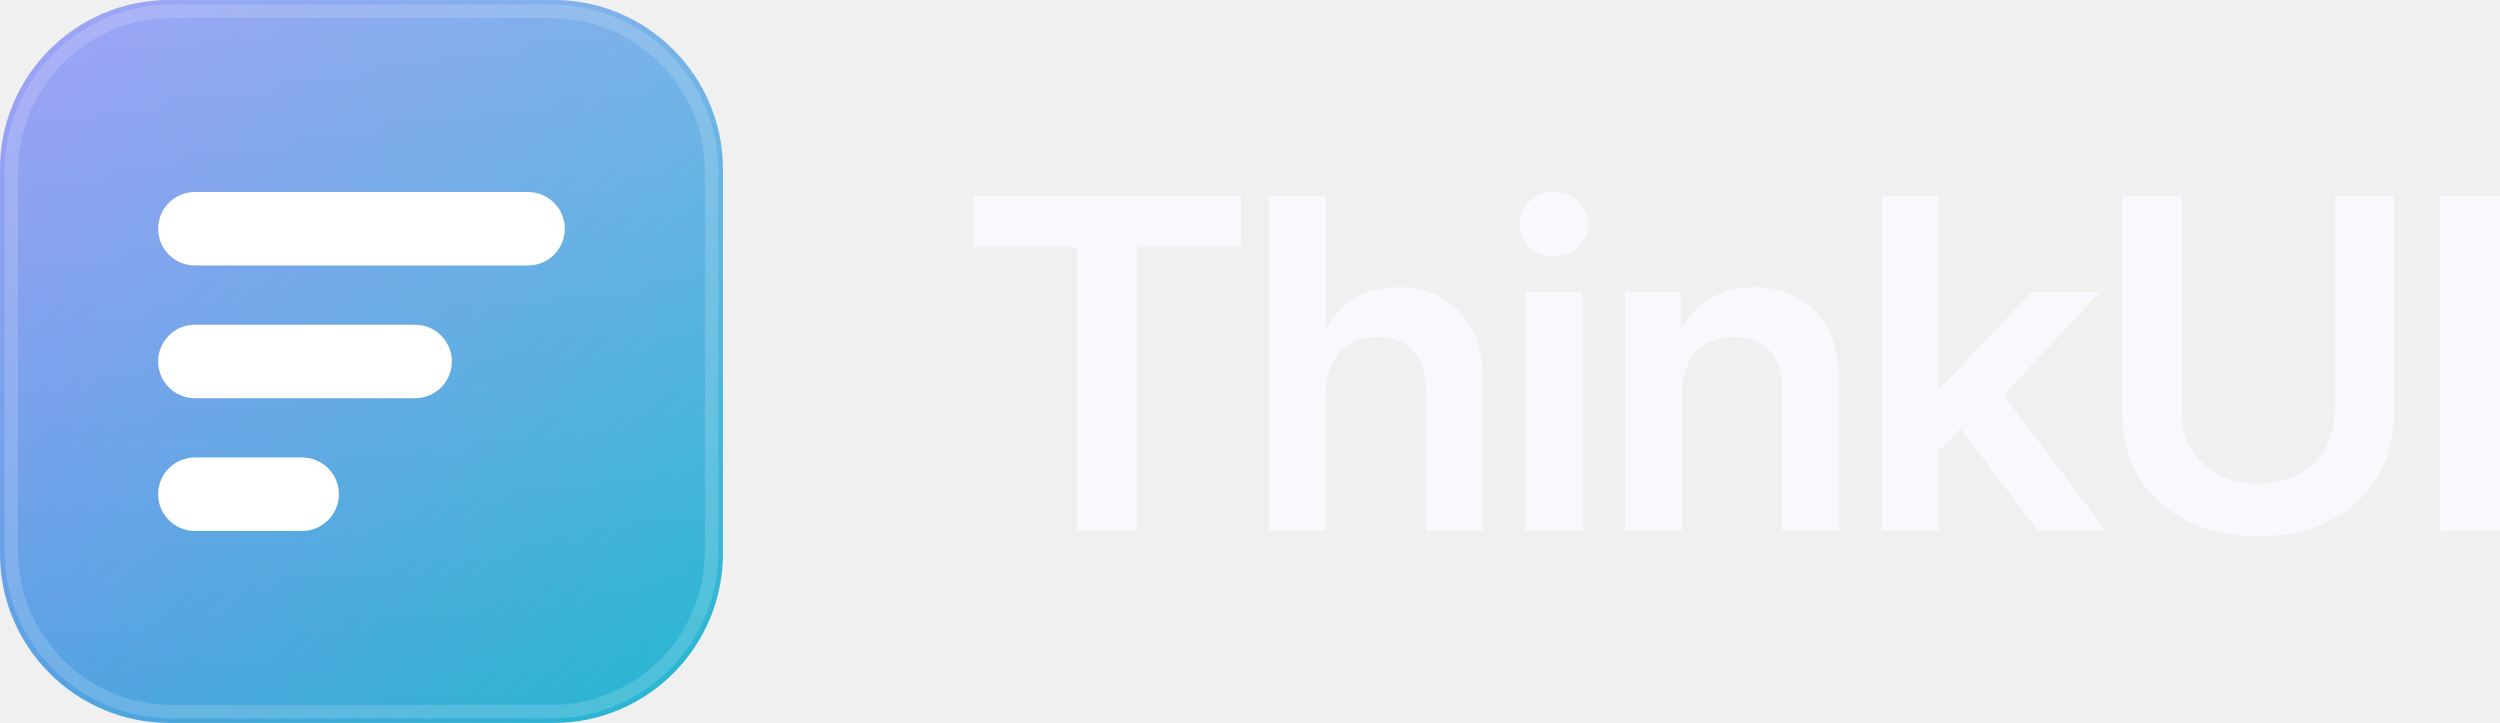
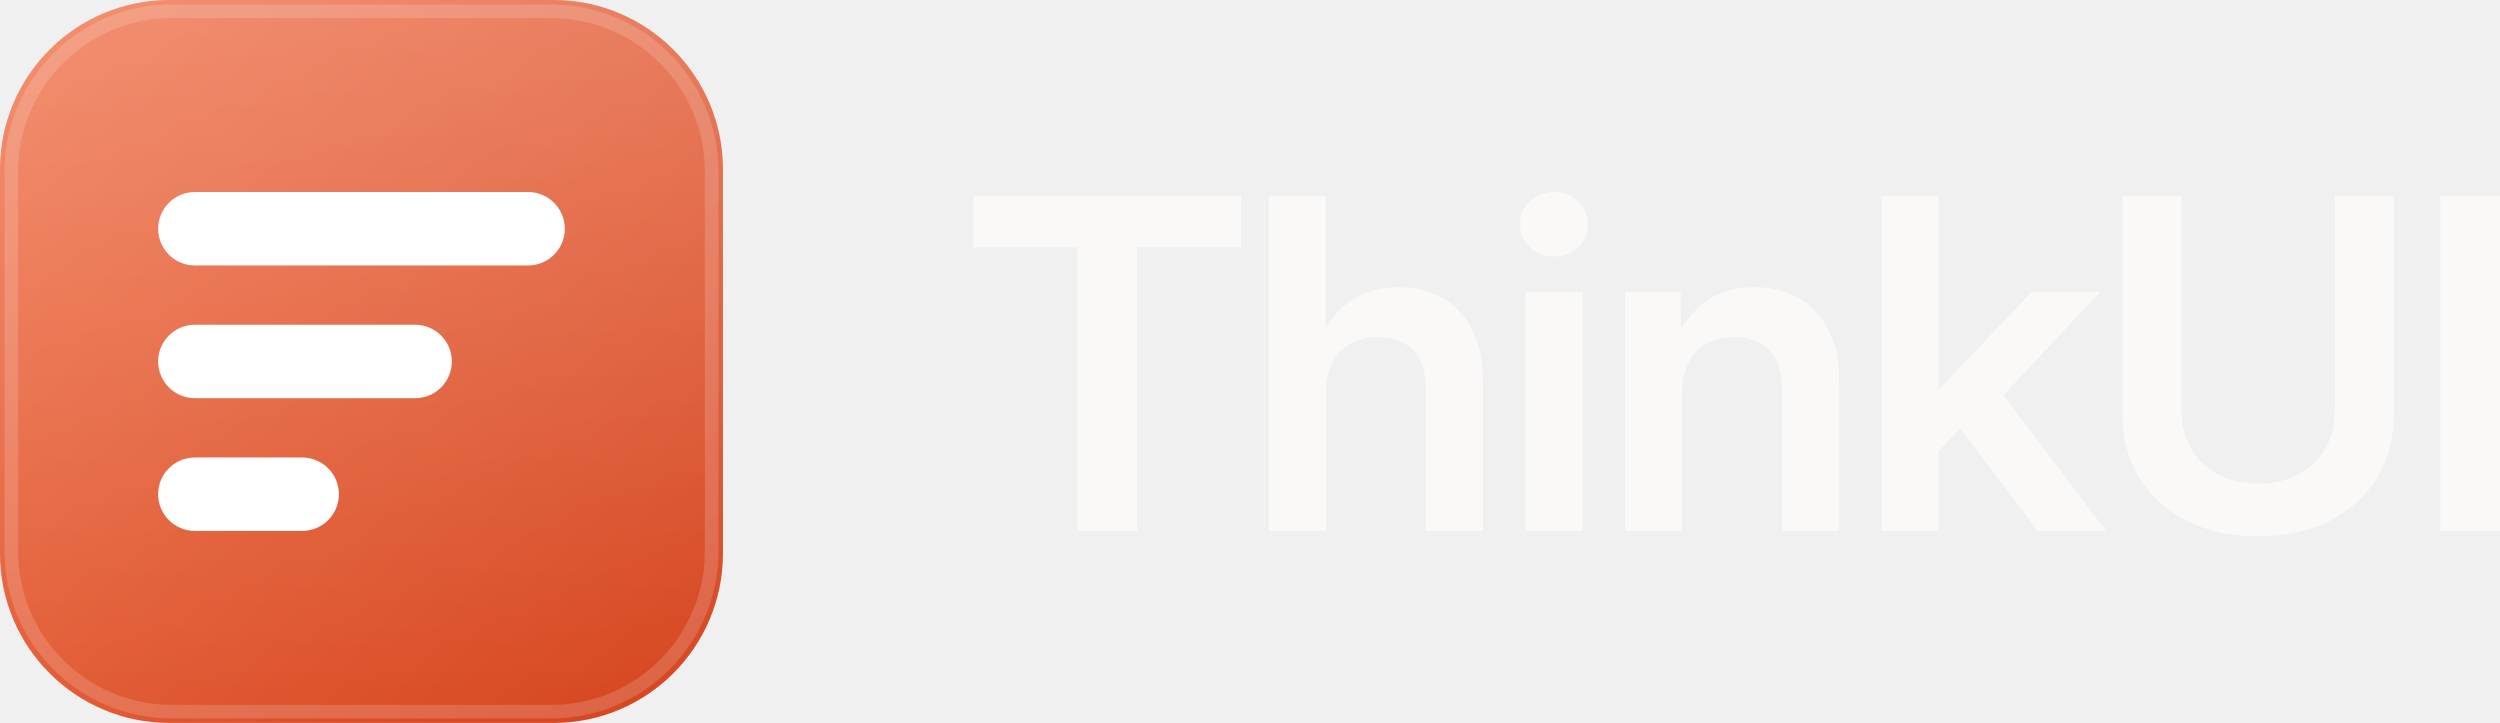
<svg xmlns="http://www.w3.org/2000/svg" viewBox="0 0 89.91 26.00" width="89.91" height="26.00" role="img" aria-label="ThinkUI">
  <defs>
    <linearGradient id="lg-g" x1="0" y1="0" x2="1" y2="1">
-       <stop offset="0" stop-color="#8b8bf5" />
-       <stop offset="1" stop-color="#22b8cf" />
+       <stop offset="0" stop-color="#f0764f" />
+       <stop offset="1" stop-color="#d4431d" />
    </linearGradient>
    <linearGradient id="lg-s" x1="0" y1="0" x2="0" y2="1">
      <stop offset="0" stop-color="#ffffff" stop-opacity=".2" />
      <stop offset="1" stop-color="#ffffff" stop-opacity="0" />
    </linearGradient>
  </defs>
  <g transform="translate(0 0) scale(0.40625)">
    <rect width="64" height="64" rx="15" fill="url(#lg-g)" />
    <rect width="64" height="64" rx="15" fill="url(#lg-s)" />
    <rect x="1" y="1" width="62" height="62" rx="14.2" fill="none" stroke="#ffffff" stroke-opacity=".16" stroke-width="1.2" />
    <rect x="14.00" y="17.00" width="36.00" height="6.50" rx="3.25" fill="#ffffff" />
    <rect x="14.00" y="28.75" width="26.00" height="6.50" rx="3.25" fill="#ffffff" />
    <rect x="14.00" y="40.50" width="16.00" height="6.50" rx="3.25" fill="#ffffff" />
  </g>
  <g transform="translate(34.5919 19.0938) scale(0.00809)">
-     <path fill="#f7f9fc" d="M50.453 -1261.354V-1490.0H1240.984V-1261.354H778.952V0.0H513.765V-1261.354ZM1618.143 -603.537V0.0H1364.555V-1490.0H1617.743V-793.421H1566.956Q1617.365 -935.035 1709.887 -1009.268Q1802.409 -1083.501 1939.911 -1083.501Q2051.338 -1083.501 2136.26 -1035.421Q2221.182 -987.341 2269.147 -894.225Q2317.111 -801.11 2317.111 -665.278V0.0H2063.453V-625.226Q2063.453 -741.258 2007.55 -801.647Q1951.648 -862.037 1849.869 -862.037Q1783.375 -862.037 1730.964 -834.652Q1678.552 -807.268 1648.348 -750.132Q1618.143 -692.996 1618.143 -603.537ZM2505.595 0.0V-1062.887H2759.183V0.0ZM2632.1 -1220.054Q2567.808 -1220.054 2524.475 -1261.448Q2481.142 -1302.843 2481.142 -1363.547Q2481.142 -1424.448 2524.475 -1465.503Q2567.808 -1506.558 2631.686 -1506.558Q2696.361 -1506.558 2739.746 -1465.541Q2783.13 -1424.525 2783.13 -1363.135Q2783.13 -1302.595 2739.689 -1261.324Q2696.248 -1220.054 2632.1 -1220.054ZM3201.223 -603.537V0.0H2947.635V-1062.887H3195.85L3196.241 -793.421H3150.036Q3200.445 -935.035 3292.967 -1009.268Q3385.489 -1083.501 3522.991 -1083.501Q3634.418 -1083.501 3719.304 -1035.421Q3804.191 -987.341 3852.156 -894.225Q3900.12 -801.11 3900.12 -665.278V0.0H3646.533V-625.226Q3646.533 -741.258 3590.63 -801.647Q3534.728 -862.037 3432.949 -862.037Q3366.455 -862.037 3314.044 -834.652Q3261.632 -807.268 3231.428 -750.132Q3201.223 -692.996 3201.223 -603.537ZM4320.103 -332.126V-632.486H4346.805L4756.684 -1062.887H5060.414L4569.719 -538.684H4518.797ZM4088.675 0.0V-1490.0H4342.263V0.0ZM4783.582 0.0 4417.642 -482.463 4588.049 -659.66 5086.485 0.0ZM5762.617 23.76Q5580.646 23.76 5445.105 -45.02Q5309.564 -113.8 5234.824 -235.308Q5160.085 -356.817 5160.085 -514.951V-1490.0H5421.432V-536.221Q5421.432 -441.765 5463.277 -368.19Q5505.122 -294.615 5581.738 -252.471Q5658.355 -210.326 5762.96 -210.326Q5867.604 -210.326 5943.98 -252.515Q6020.355 -294.704 6062.047 -368.054Q6103.739 -441.403 6103.739 -536.221V-1490.0H6365.087V-515.07Q6365.087 -356.471 6290.437 -234.973Q6215.788 -113.475 6080.427 -44.858Q5945.067 23.76 5762.617 23.76ZM6837.863 -1490.0V0.0H6572.676V-1490.0Z" />
+     <path fill="#faf9f7" d="M50.453 -1261.354V-1490.0H1240.984V-1261.354H778.952V0.0H513.765V-1261.354ZM1618.143 -603.537V0.0H1364.555V-1490.0H1617.743V-793.421H1566.956Q1617.365 -935.035 1709.887 -1009.268Q1802.409 -1083.501 1939.911 -1083.501Q2051.338 -1083.501 2136.26 -1035.421Q2221.182 -987.341 2269.147 -894.225Q2317.111 -801.11 2317.111 -665.278V0.0H2063.453V-625.226Q2063.453 -741.258 2007.55 -801.647Q1951.648 -862.037 1849.869 -862.037Q1783.375 -862.037 1730.964 -834.652Q1678.552 -807.268 1648.348 -750.132Q1618.143 -692.996 1618.143 -603.537ZM2505.595 0.0V-1062.887H2759.183V0.0ZM2632.1 -1220.054Q2567.808 -1220.054 2524.475 -1261.448Q2481.142 -1302.843 2481.142 -1363.547Q2481.142 -1424.448 2524.475 -1465.503Q2567.808 -1506.558 2631.686 -1506.558Q2696.361 -1506.558 2739.746 -1465.541Q2783.13 -1424.525 2783.13 -1363.135Q2783.13 -1302.595 2739.689 -1261.324Q2696.248 -1220.054 2632.1 -1220.054ZM3201.223 -603.537V0.0H2947.635V-1062.887H3195.85L3196.241 -793.421H3150.036Q3200.445 -935.035 3292.967 -1009.268Q3385.489 -1083.501 3522.991 -1083.501Q3634.418 -1083.501 3719.304 -1035.421Q3804.191 -987.341 3852.156 -894.225Q3900.12 -801.11 3900.12 -665.278V0.0H3646.533V-625.226Q3646.533 -741.258 3590.63 -801.647Q3534.728 -862.037 3432.949 -862.037Q3366.455 -862.037 3314.044 -834.652Q3261.632 -807.268 3231.428 -750.132Q3201.223 -692.996 3201.223 -603.537ZM4320.103 -332.126V-632.486H4346.805L4756.684 -1062.887H5060.414L4569.719 -538.684H4518.797ZM4088.675 0.0V-1490.0H4342.263V0.0ZM4783.582 0.0 4417.642 -482.463 4588.049 -659.66 5086.485 0.0ZM5762.617 23.76Q5580.646 23.76 5445.105 -45.02Q5309.564 -113.8 5234.824 -235.308Q5160.085 -356.817 5160.085 -514.951V-1490.0H5421.432V-536.221Q5421.432 -441.765 5463.277 -368.19Q5505.122 -294.615 5581.738 -252.471Q5658.355 -210.326 5762.96 -210.326Q5867.604 -210.326 5943.98 -252.515Q6020.355 -294.704 6062.047 -368.054Q6103.739 -441.403 6103.739 -536.221V-1490.0H6365.087V-515.07Q6365.087 -356.471 6290.437 -234.973Q6215.788 -113.475 6080.427 -44.858Q5945.067 23.76 5762.617 23.76ZM6837.863 -1490.0V0.0H6572.676V-1490.0Z" />
  </g>
</svg>
